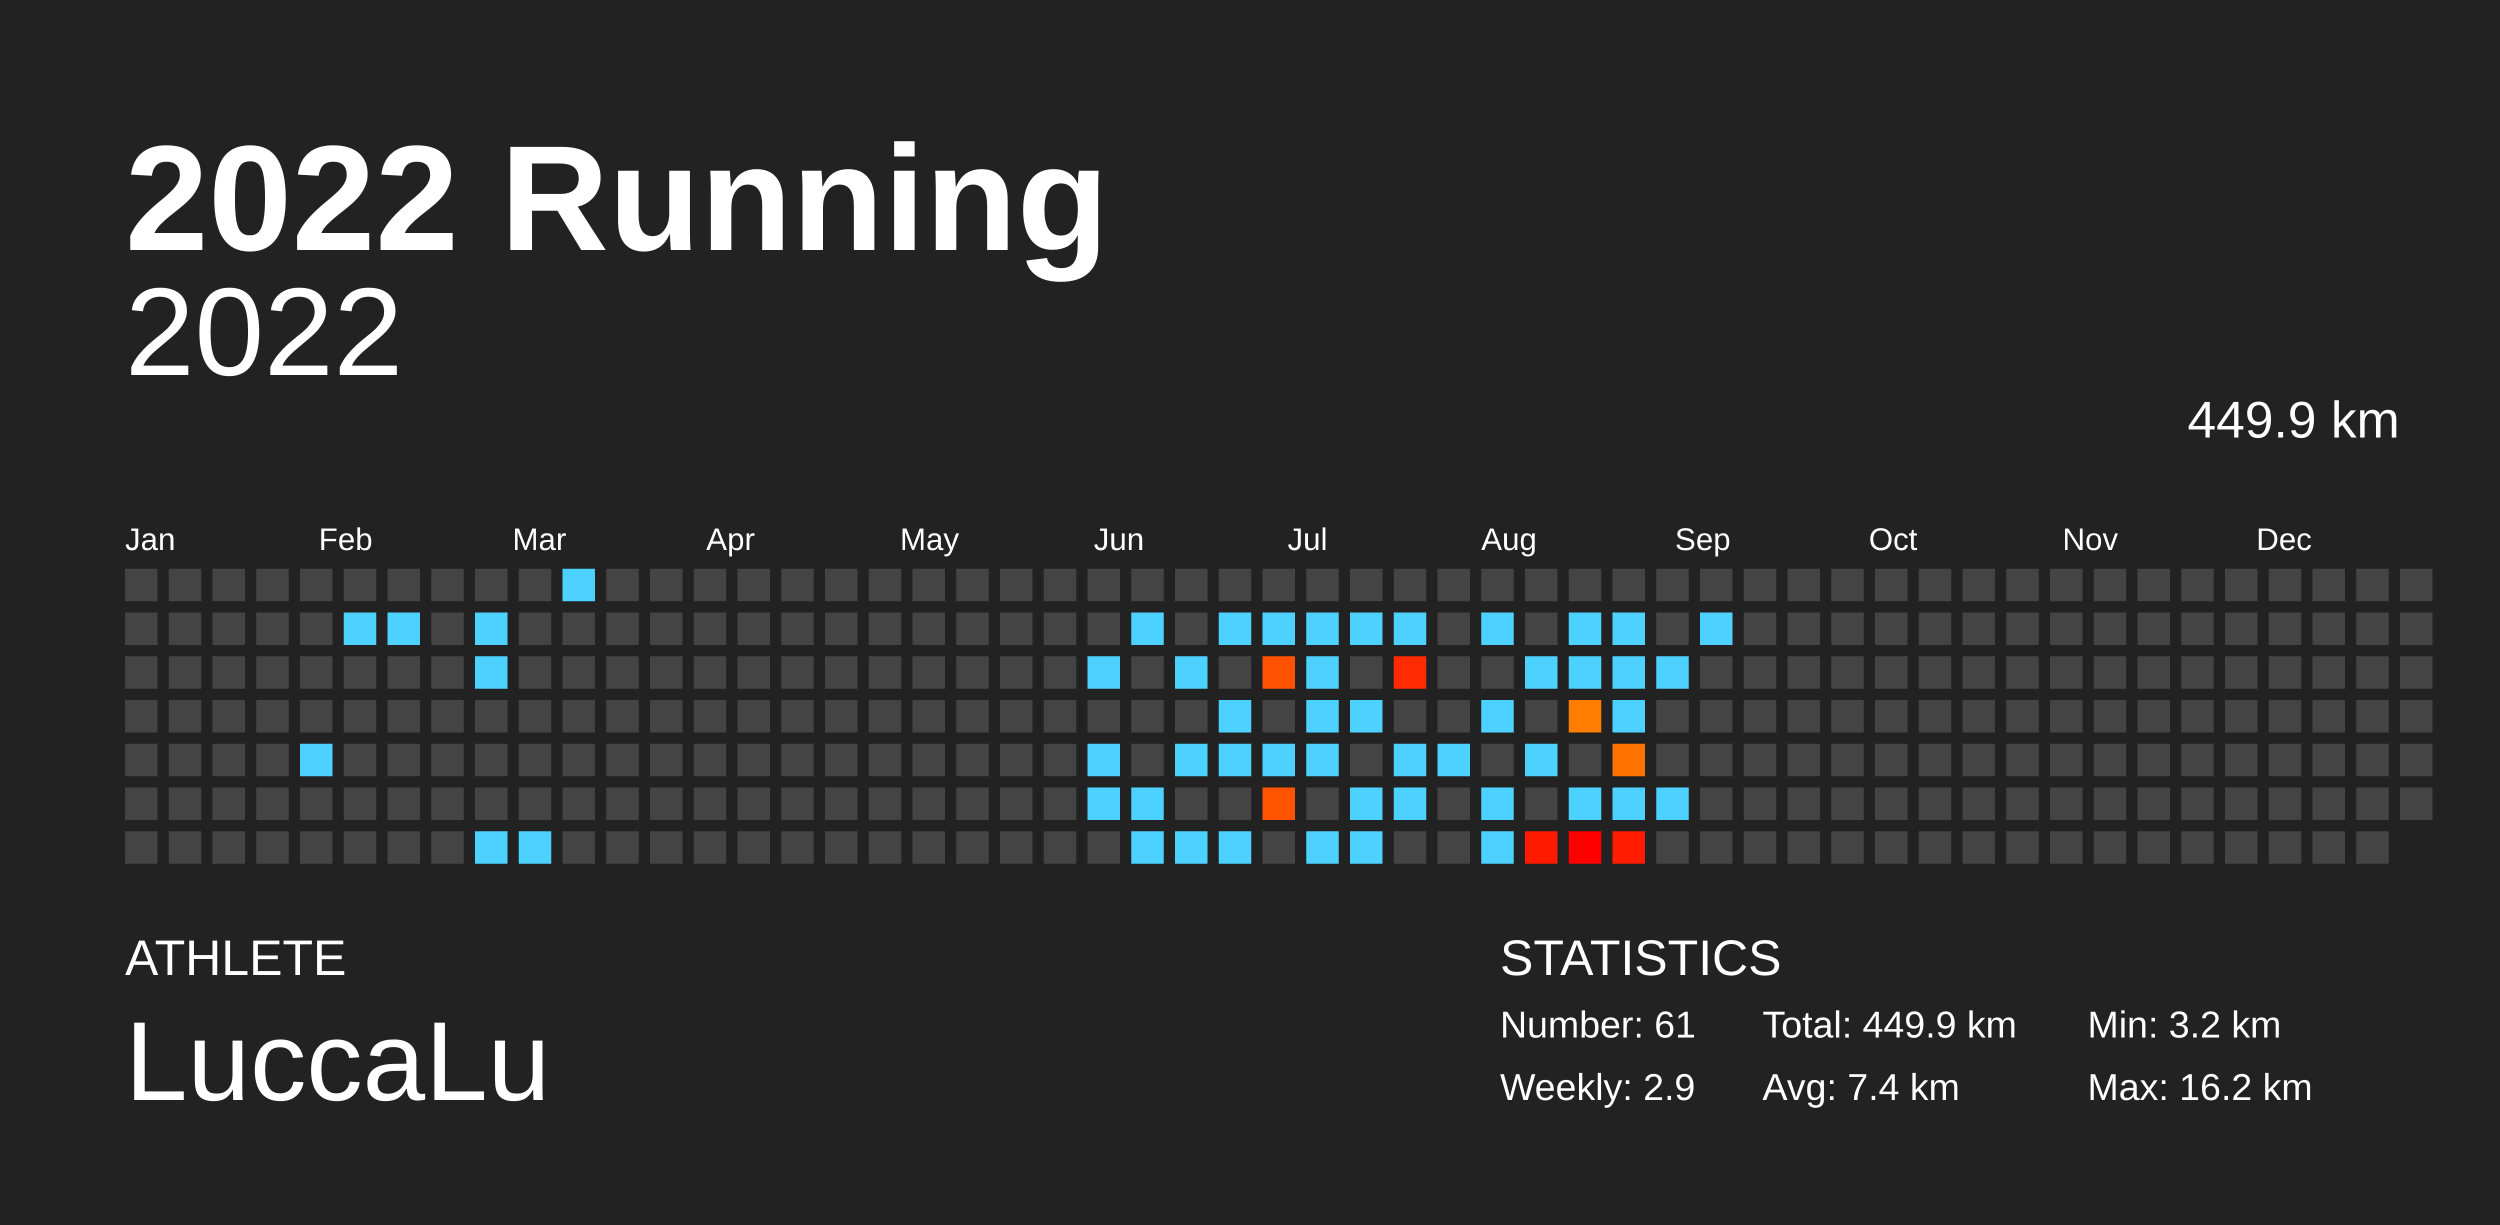
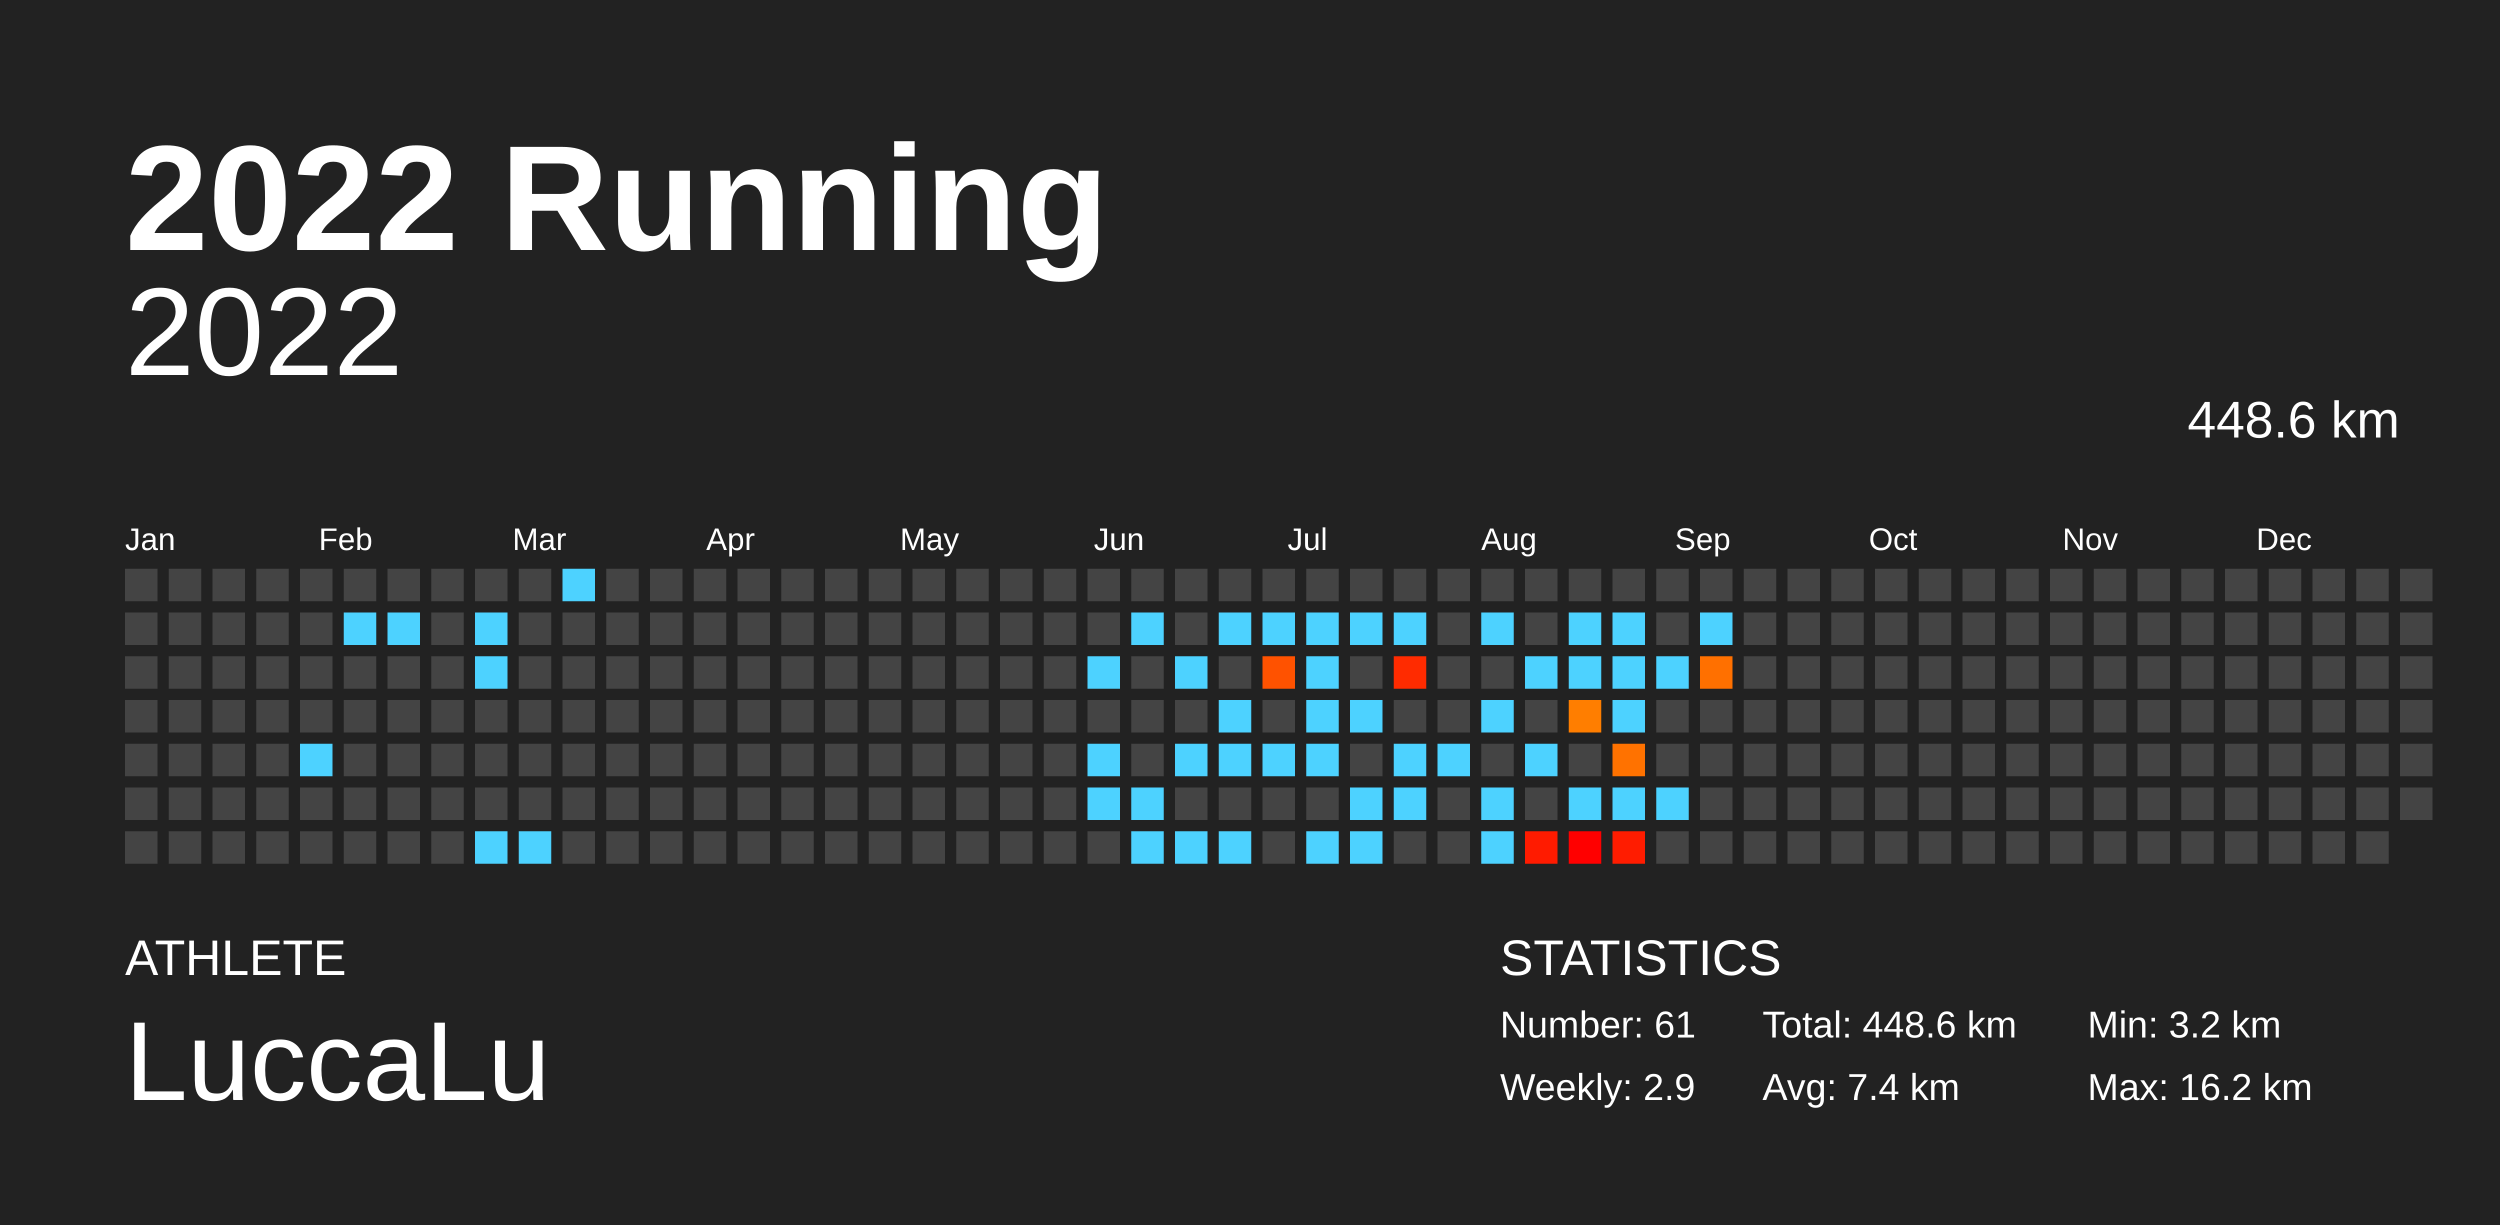
<svg xmlns="http://www.w3.org/2000/svg" baseProfile="full" height="98mm" version="1.1" viewBox="0,0,200,98" width="200mm">
  <defs />
  <rect fill="#222222" height="98" width="200" x="0" y="0" />
  <text fill="#FFFFFF" style="font-size:12px; font-family:Arial; font-weight:bold;" x="10" y="20">2022 Running</text>
  <text fill="#FFFFFF" style="font-size:4px; font-family:Arial" x="10" y="78">ATHLETE</text>
  <text fill="#FFFFFF" style="font-size:9px; font-family:Arial" x="10" y="88">LuccaLu</text>
  <text fill="#FFFFFF" style="font-size:4px; font-family:Arial" x="120" y="78">STATISTICS</text>
  <text fill="#FFFFFF" style="font-size:3px; font-family:Arial" x="120" y="83">Number: 61</text>
  <text fill="#FFFFFF" style="font-size:3px; font-family:Arial" x="120" y="88">Weekly: 2.9</text>
-   <text fill="#FFFFFF" style="font-size:3px; font-family:Arial" x="141" y="83">Total: 449.9 km</text>
+   <text fill="#FFFFFF" style="font-size:3px; font-family:Arial" x="141" y="83">Total: 448.6 km</text>
  <text fill="#FFFFFF" style="font-size:3px; font-family:Arial" x="141" y="88">Avg: 7.4 km</text>
  <text fill="#FFFFFF" style="font-size:3px; font-family:Arial" x="167" y="83">Min: 3.2 km</text>
  <text fill="#FFFFFF" style="font-size:3px; font-family:Arial" x="167" y="88">Max: 16.2 km</text>
  <text alignment-baseline="hanging" fill="#FFFFFF" style="font-size:10.0px; font-family:Arial;" x="10" y="30">2022</text>
-   <text alignment-baseline="hanging" fill="#FFFFFF" style="font-size:4.125px; font-family:Arial;" x="175" y="35">449.9 km</text>
+   <text alignment-baseline="hanging" fill="#FFFFFF" style="font-size:4.125px; font-family:Arial;" x="175" y="35">448.6 km</text>
  <text fill="#FFFFFF" style="font-size:2.5px; font-family:Arial" x="10.0" y="44">Jan</text>
  <text fill="#FFFFFF" style="font-size:2.5px; font-family:Arial" x="25.5" y="44">Feb</text>
  <text fill="#FFFFFF" style="font-size:2.5px; font-family:Arial" x="41.0" y="44">Mar</text>
  <text fill="#FFFFFF" style="font-size:2.5px; font-family:Arial" x="56.5" y="44">Apr</text>
  <text fill="#FFFFFF" style="font-size:2.5px; font-family:Arial" x="72.0" y="44">May</text>
  <text fill="#FFFFFF" style="font-size:2.5px; font-family:Arial" x="87.5" y="44">Jun</text>
  <text fill="#FFFFFF" style="font-size:2.5px; font-family:Arial" x="103.0" y="44">Jul</text>
  <text fill="#FFFFFF" style="font-size:2.5px; font-family:Arial" x="118.5" y="44">Aug</text>
  <text fill="#FFFFFF" style="font-size:2.5px; font-family:Arial" x="134.0" y="44">Sep</text>
  <text fill="#FFFFFF" style="font-size:2.5px; font-family:Arial" x="149.5" y="44">Oct</text>
  <text fill="#FFFFFF" style="font-size:2.5px; font-family:Arial" x="165.0" y="44">Nov</text>
  <text fill="#FFFFFF" style="font-size:2.5px; font-family:Arial" x="180.5" y="44">Dec</text>
  <rect fill="#444444" height="2.6" width="2.6" x="10.0" y="45.5" />
  <rect fill="#444444" height="2.6" width="2.6" x="10.0" y="49.0" />
  <rect fill="#444444" height="2.6" width="2.6" x="10.0" y="52.5" />
  <rect fill="#444444" height="2.6" width="2.6" x="10.0" y="56.0" />
  <rect fill="#444444" height="2.6" width="2.6" x="10.0" y="59.5" />
  <rect fill="#444444" height="2.6" width="2.6" x="10.0" y="63.0" />
  <rect fill="#444444" height="2.6" width="2.6" x="10.0" y="66.5" />
  <rect fill="#444444" height="2.6" width="2.6" x="13.5" y="45.5" />
  <rect fill="#444444" height="2.6" width="2.6" x="13.5" y="49.0" />
  <rect fill="#444444" height="2.6" width="2.6" x="13.5" y="52.5" />
  <rect fill="#444444" height="2.6" width="2.6" x="13.5" y="56.0" />
  <rect fill="#444444" height="2.6" width="2.6" x="13.5" y="59.5" />
  <rect fill="#444444" height="2.6" width="2.6" x="13.5" y="63.0" />
  <rect fill="#444444" height="2.6" width="2.6" x="13.5" y="66.5" />
  <rect fill="#444444" height="2.6" width="2.6" x="17.0" y="45.5" />
  <rect fill="#444444" height="2.6" width="2.6" x="17.0" y="49.0" />
  <rect fill="#444444" height="2.6" width="2.6" x="17.0" y="52.5" />
  <rect fill="#444444" height="2.6" width="2.6" x="17.0" y="56.0" />
  <rect fill="#444444" height="2.6" width="2.6" x="17.0" y="59.5" />
  <rect fill="#444444" height="2.6" width="2.6" x="17.0" y="63.0" />
  <rect fill="#444444" height="2.6" width="2.6" x="17.0" y="66.5" />
  <rect fill="#444444" height="2.6" width="2.6" x="20.5" y="45.5" />
  <rect fill="#444444" height="2.6" width="2.6" x="20.5" y="49.0" />
  <rect fill="#444444" height="2.6" width="2.6" x="20.5" y="52.5" />
  <rect fill="#444444" height="2.6" width="2.6" x="20.5" y="56.0" />
  <rect fill="#444444" height="2.6" width="2.6" x="20.5" y="59.5" />
  <rect fill="#444444" height="2.6" width="2.6" x="20.5" y="63.0" />
  <rect fill="#444444" height="2.6" width="2.6" x="20.5" y="66.5" />
  <rect fill="#444444" height="2.6" width="2.6" x="24.0" y="45.5" />
  <rect fill="#444444" height="2.6" width="2.6" x="24.0" y="49.0" />
  <rect fill="#444444" height="2.6" width="2.6" x="24.0" y="52.5" />
  <rect fill="#444444" height="2.6" width="2.6" x="24.0" y="56.0" />
  <rect fill="#4dd2ff" height="2.6" width="2.6" x="24.0" y="59.5" />
  <rect fill="#444444" height="2.6" width="2.6" x="24.0" y="63.0" />
  <rect fill="#444444" height="2.6" width="2.6" x="24.0" y="66.5" />
  <rect fill="#444444" height="2.6" width="2.6" x="27.5" y="45.5" />
  <rect fill="#4dd2ff" height="2.6" width="2.6" x="27.5" y="49.0" />
  <rect fill="#444444" height="2.6" width="2.6" x="27.5" y="52.5" />
  <rect fill="#444444" height="2.6" width="2.6" x="27.5" y="56.0" />
  <rect fill="#444444" height="2.6" width="2.6" x="27.5" y="59.5" />
  <rect fill="#444444" height="2.6" width="2.6" x="27.5" y="63.0" />
  <rect fill="#444444" height="2.6" width="2.6" x="27.5" y="66.5" />
  <rect fill="#444444" height="2.6" width="2.6" x="31.0" y="45.5" />
  <rect fill="#4dd2ff" height="2.6" width="2.6" x="31.0" y="49.0" />
  <rect fill="#444444" height="2.6" width="2.6" x="31.0" y="52.5" />
  <rect fill="#444444" height="2.6" width="2.6" x="31.0" y="56.0" />
  <rect fill="#444444" height="2.6" width="2.6" x="31.0" y="59.5" />
  <rect fill="#444444" height="2.6" width="2.6" x="31.0" y="63.0" />
  <rect fill="#444444" height="2.6" width="2.6" x="31.0" y="66.5" />
  <rect fill="#444444" height="2.6" width="2.6" x="34.5" y="45.5" />
  <rect fill="#444444" height="2.6" width="2.6" x="34.5" y="49.0" />
  <rect fill="#444444" height="2.6" width="2.6" x="34.5" y="52.5" />
  <rect fill="#444444" height="2.6" width="2.6" x="34.5" y="56.0" />
  <rect fill="#444444" height="2.6" width="2.6" x="34.5" y="59.5" />
  <rect fill="#444444" height="2.6" width="2.6" x="34.5" y="63.0" />
  <rect fill="#444444" height="2.6" width="2.6" x="34.5" y="66.5" />
  <rect fill="#444444" height="2.6" width="2.6" x="38.0" y="45.5" />
  <rect fill="#4dd2ff" height="2.6" width="2.6" x="38.0" y="49.0" />
  <rect fill="#4dd2ff" height="2.6" width="2.6" x="38.0" y="52.5" />
  <rect fill="#444444" height="2.6" width="2.6" x="38.0" y="56.0" />
  <rect fill="#444444" height="2.6" width="2.6" x="38.0" y="59.5" />
  <rect fill="#444444" height="2.6" width="2.6" x="38.0" y="63.0" />
  <rect fill="#4dd2ff" height="2.6" width="2.6" x="38.0" y="66.5" />
  <rect fill="#444444" height="2.6" width="2.6" x="41.5" y="45.5" />
  <rect fill="#444444" height="2.6" width="2.6" x="41.5" y="49.0" />
  <rect fill="#444444" height="2.6" width="2.6" x="41.5" y="52.5" />
  <rect fill="#444444" height="2.6" width="2.6" x="41.5" y="56.0" />
  <rect fill="#444444" height="2.6" width="2.6" x="41.5" y="59.5" />
  <rect fill="#444444" height="2.6" width="2.6" x="41.5" y="63.0" />
  <rect fill="#4dd2ff" height="2.6" width="2.6" x="41.5" y="66.5" />
  <rect fill="#4dd2ff" height="2.6" width="2.6" x="45.0" y="45.5" />
  <rect fill="#444444" height="2.6" width="2.6" x="45.0" y="49.0" />
  <rect fill="#444444" height="2.6" width="2.6" x="45.0" y="52.5" />
  <rect fill="#444444" height="2.6" width="2.6" x="45.0" y="56.0" />
  <rect fill="#444444" height="2.6" width="2.6" x="45.0" y="59.5" />
  <rect fill="#444444" height="2.6" width="2.6" x="45.0" y="63.0" />
  <rect fill="#444444" height="2.6" width="2.6" x="45.0" y="66.5" />
  <rect fill="#444444" height="2.6" width="2.6" x="48.5" y="45.5" />
  <rect fill="#444444" height="2.6" width="2.6" x="48.5" y="49.0" />
  <rect fill="#444444" height="2.6" width="2.6" x="48.5" y="52.5" />
  <rect fill="#444444" height="2.6" width="2.6" x="48.5" y="56.0" />
  <rect fill="#444444" height="2.6" width="2.6" x="48.5" y="59.5" />
  <rect fill="#444444" height="2.6" width="2.6" x="48.5" y="63.0" />
  <rect fill="#444444" height="2.6" width="2.6" x="48.5" y="66.5" />
  <rect fill="#444444" height="2.6" width="2.6" x="52.0" y="45.5" />
  <rect fill="#444444" height="2.6" width="2.6" x="52.0" y="49.0" />
  <rect fill="#444444" height="2.6" width="2.6" x="52.0" y="52.5" />
  <rect fill="#444444" height="2.6" width="2.6" x="52.0" y="56.0" />
  <rect fill="#444444" height="2.6" width="2.6" x="52.0" y="59.5" />
  <rect fill="#444444" height="2.6" width="2.6" x="52.0" y="63.0" />
  <rect fill="#444444" height="2.6" width="2.6" x="52.0" y="66.5" />
  <rect fill="#444444" height="2.6" width="2.6" x="55.5" y="45.5" />
  <rect fill="#444444" height="2.6" width="2.6" x="55.5" y="49.0" />
  <rect fill="#444444" height="2.6" width="2.6" x="55.5" y="52.5" />
  <rect fill="#444444" height="2.6" width="2.6" x="55.5" y="56.0" />
  <rect fill="#444444" height="2.6" width="2.6" x="55.5" y="59.5" />
  <rect fill="#444444" height="2.6" width="2.6" x="55.5" y="63.0" />
  <rect fill="#444444" height="2.6" width="2.6" x="55.5" y="66.5" />
  <rect fill="#444444" height="2.6" width="2.6" x="59.0" y="45.5" />
  <rect fill="#444444" height="2.6" width="2.6" x="59.0" y="49.0" />
  <rect fill="#444444" height="2.6" width="2.6" x="59.0" y="52.5" />
  <rect fill="#444444" height="2.6" width="2.6" x="59.0" y="56.0" />
  <rect fill="#444444" height="2.6" width="2.6" x="59.0" y="59.5" />
  <rect fill="#444444" height="2.6" width="2.6" x="59.0" y="63.0" />
  <rect fill="#444444" height="2.6" width="2.6" x="59.0" y="66.5" />
  <rect fill="#444444" height="2.6" width="2.6" x="62.5" y="45.5" />
  <rect fill="#444444" height="2.6" width="2.6" x="62.5" y="49.0" />
  <rect fill="#444444" height="2.6" width="2.6" x="62.5" y="52.5" />
  <rect fill="#444444" height="2.6" width="2.6" x="62.5" y="56.0" />
  <rect fill="#444444" height="2.6" width="2.6" x="62.5" y="59.5" />
  <rect fill="#444444" height="2.6" width="2.6" x="62.5" y="63.0" />
  <rect fill="#444444" height="2.6" width="2.6" x="62.5" y="66.5" />
  <rect fill="#444444" height="2.6" width="2.6" x="66.0" y="45.5" />
  <rect fill="#444444" height="2.6" width="2.6" x="66.0" y="49.0" />
  <rect fill="#444444" height="2.6" width="2.6" x="66.0" y="52.5" />
  <rect fill="#444444" height="2.6" width="2.6" x="66.0" y="56.0" />
  <rect fill="#444444" height="2.6" width="2.6" x="66.0" y="59.5" />
  <rect fill="#444444" height="2.6" width="2.6" x="66.0" y="63.0" />
  <rect fill="#444444" height="2.6" width="2.6" x="66.0" y="66.5" />
  <rect fill="#444444" height="2.6" width="2.6" x="69.5" y="45.5" />
  <rect fill="#444444" height="2.6" width="2.6" x="69.5" y="49.0" />
  <rect fill="#444444" height="2.6" width="2.6" x="69.5" y="52.5" />
  <rect fill="#444444" height="2.6" width="2.6" x="69.5" y="56.0" />
  <rect fill="#444444" height="2.6" width="2.6" x="69.5" y="59.5" />
  <rect fill="#444444" height="2.6" width="2.6" x="69.5" y="63.0" />
  <rect fill="#444444" height="2.6" width="2.6" x="69.5" y="66.5" />
  <rect fill="#444444" height="2.6" width="2.6" x="73.0" y="45.5" />
  <rect fill="#444444" height="2.6" width="2.6" x="73.0" y="49.0" />
  <rect fill="#444444" height="2.6" width="2.6" x="73.0" y="52.5" />
  <rect fill="#444444" height="2.6" width="2.6" x="73.0" y="56.0" />
  <rect fill="#444444" height="2.6" width="2.6" x="73.0" y="59.5" />
  <rect fill="#444444" height="2.6" width="2.6" x="73.0" y="63.0" />
  <rect fill="#444444" height="2.6" width="2.6" x="73.0" y="66.5" />
  <rect fill="#444444" height="2.6" width="2.6" x="76.5" y="45.5" />
  <rect fill="#444444" height="2.6" width="2.6" x="76.5" y="49.0" />
  <rect fill="#444444" height="2.6" width="2.6" x="76.5" y="52.5" />
  <rect fill="#444444" height="2.6" width="2.6" x="76.5" y="56.0" />
  <rect fill="#444444" height="2.6" width="2.6" x="76.5" y="59.5" />
  <rect fill="#444444" height="2.6" width="2.6" x="76.5" y="63.0" />
  <rect fill="#444444" height="2.6" width="2.6" x="76.5" y="66.5" />
  <rect fill="#444444" height="2.6" width="2.6" x="80.0" y="45.5" />
  <rect fill="#444444" height="2.6" width="2.6" x="80.0" y="49.0" />
  <rect fill="#444444" height="2.6" width="2.6" x="80.0" y="52.5" />
  <rect fill="#444444" height="2.6" width="2.6" x="80.0" y="56.0" />
  <rect fill="#444444" height="2.6" width="2.6" x="80.0" y="59.5" />
  <rect fill="#444444" height="2.6" width="2.6" x="80.0" y="63.0" />
  <rect fill="#444444" height="2.6" width="2.6" x="80.0" y="66.5" />
  <rect fill="#444444" height="2.6" width="2.6" x="83.5" y="45.5" />
  <rect fill="#444444" height="2.6" width="2.6" x="83.5" y="49.0" />
  <rect fill="#444444" height="2.6" width="2.6" x="83.5" y="52.5" />
  <rect fill="#444444" height="2.6" width="2.6" x="83.5" y="56.0" />
  <rect fill="#444444" height="2.6" width="2.6" x="83.5" y="59.5" />
  <rect fill="#444444" height="2.6" width="2.6" x="83.5" y="63.0" />
  <rect fill="#444444" height="2.6" width="2.6" x="83.5" y="66.5" />
  <rect fill="#444444" height="2.6" width="2.6" x="87.0" y="45.5" />
  <rect fill="#444444" height="2.6" width="2.6" x="87.0" y="49.0" />
  <rect fill="#4dd2ff" height="2.6" width="2.6" x="87.0" y="52.5" />
  <rect fill="#444444" height="2.6" width="2.6" x="87.0" y="56.0" />
  <rect fill="#4dd2ff" height="2.6" width="2.6" x="87.0" y="59.5" />
  <rect fill="#4dd2ff" height="2.6" width="2.6" x="87.0" y="63.0" />
  <rect fill="#444444" height="2.6" width="2.6" x="87.0" y="66.5" />
  <rect fill="#444444" height="2.6" width="2.6" x="90.5" y="45.5" />
  <rect fill="#4dd2ff" height="2.6" width="2.6" x="90.5" y="49.0" />
  <rect fill="#444444" height="2.6" width="2.6" x="90.5" y="52.5" />
  <rect fill="#444444" height="2.6" width="2.6" x="90.5" y="56.0" />
  <rect fill="#444444" height="2.6" width="2.6" x="90.5" y="59.5" />
  <rect fill="#4dd2ff" height="2.6" width="2.6" x="90.5" y="63.0" />
  <rect fill="#4dd2ff" height="2.6" width="2.6" x="90.5" y="66.5" />
  <rect fill="#444444" height="2.6" width="2.6" x="94.0" y="45.5" />
  <rect fill="#444444" height="2.6" width="2.6" x="94.0" y="49.0" />
  <rect fill="#4dd2ff" height="2.6" width="2.6" x="94.0" y="52.5" />
  <rect fill="#444444" height="2.6" width="2.6" x="94.0" y="56.0" />
  <rect fill="#4dd2ff" height="2.6" width="2.6" x="94.0" y="59.5" />
  <rect fill="#444444" height="2.6" width="2.6" x="94.0" y="63.0" />
  <rect fill="#4dd2ff" height="2.6" width="2.6" x="94.0" y="66.5" />
  <rect fill="#444444" height="2.6" width="2.6" x="97.5" y="45.5" />
  <rect fill="#4dd2ff" height="2.6" width="2.6" x="97.5" y="49.0" />
  <rect fill="#444444" height="2.6" width="2.6" x="97.5" y="52.5" />
  <rect fill="#4dd2ff" height="2.6" width="2.6" x="97.5" y="56.0" />
  <rect fill="#4dd2ff" height="2.6" width="2.6" x="97.5" y="59.5" />
  <rect fill="#444444" height="2.6" width="2.6" x="97.5" y="63.0" />
  <rect fill="#4dd2ff" height="2.6" width="2.6" x="97.5" y="66.5" />
  <rect fill="#444444" height="2.6" width="2.6" x="101.0" y="45.5" />
  <rect fill="#4dd2ff" height="2.6" width="2.6" x="101.0" y="49.0" />
  <rect fill="#ff5200" height="2.6" width="2.6" x="101.0" y="52.5" />
  <rect fill="#444444" height="2.6" width="2.6" x="101.0" y="56.0" />
  <rect fill="#4dd2ff" height="2.6" width="2.6" x="101.0" y="59.5" />
-   <rect fill="#ff5400" height="2.6" width="2.6" x="101.0" y="63.0" />
+   <rect fill="#444444" height="2.6" width="2.6" x="101.0" y="63.0" />
  <rect fill="#444444" height="2.6" width="2.6" x="101.0" y="66.5" />
  <rect fill="#444444" height="2.6" width="2.6" x="104.5" y="45.5" />
  <rect fill="#4dd2ff" height="2.6" width="2.6" x="104.5" y="49.0" />
  <rect fill="#4dd2ff" height="2.6" width="2.6" x="104.5" y="52.5" />
  <rect fill="#4dd2ff" height="2.6" width="2.6" x="104.5" y="56.0" />
  <rect fill="#4dd2ff" height="2.6" width="2.6" x="104.5" y="59.5" />
  <rect fill="#444444" height="2.6" width="2.6" x="104.5" y="63.0" />
  <rect fill="#4dd2ff" height="2.6" width="2.6" x="104.5" y="66.5" />
  <rect fill="#444444" height="2.6" width="2.6" x="108.0" y="45.5" />
  <rect fill="#4dd2ff" height="2.6" width="2.6" x="108.0" y="49.0" />
  <rect fill="#444444" height="2.6" width="2.6" x="108.0" y="52.5" />
  <rect fill="#4dd2ff" height="2.6" width="2.6" x="108.0" y="56.0" />
  <rect fill="#444444" height="2.6" width="2.6" x="108.0" y="59.5" />
  <rect fill="#4dd2ff" height="2.6" width="2.6" x="108.0" y="63.0" />
  <rect fill="#4dd2ff" height="2.6" width="2.6" x="108.0" y="66.5" />
  <rect fill="#444444" height="2.6" width="2.6" x="111.5" y="45.5" />
  <rect fill="#4dd2ff" height="2.6" width="2.6" x="111.5" y="49.0" />
  <rect fill="#ff2b00" height="2.6" width="2.6" x="111.5" y="52.5" />
  <rect fill="#444444" height="2.6" width="2.6" x="111.5" y="56.0" />
  <rect fill="#4dd2ff" height="2.6" width="2.6" x="111.5" y="59.5" />
  <rect fill="#4dd2ff" height="2.6" width="2.6" x="111.5" y="63.0" />
  <rect fill="#444444" height="2.6" width="2.6" x="111.5" y="66.5" />
  <rect fill="#444444" height="2.6" width="2.6" x="115.0" y="45.5" />
  <rect fill="#444444" height="2.6" width="2.6" x="115.0" y="49.0" />
  <rect fill="#444444" height="2.6" width="2.6" x="115.0" y="52.5" />
  <rect fill="#444444" height="2.6" width="2.6" x="115.0" y="56.0" />
  <rect fill="#4dd2ff" height="2.6" width="2.6" x="115.0" y="59.5" />
  <rect fill="#444444" height="2.6" width="2.6" x="115.0" y="63.0" />
  <rect fill="#444444" height="2.6" width="2.6" x="115.0" y="66.5" />
  <rect fill="#444444" height="2.6" width="2.6" x="118.5" y="45.5" />
  <rect fill="#4dd2ff" height="2.6" width="2.6" x="118.5" y="49.0" />
  <rect fill="#444444" height="2.6" width="2.6" x="118.5" y="52.5" />
  <rect fill="#4dd2ff" height="2.6" width="2.6" x="118.5" y="56.0" />
  <rect fill="#444444" height="2.6" width="2.6" x="118.5" y="59.5" />
  <rect fill="#4dd2ff" height="2.6" width="2.6" x="118.5" y="63.0" />
  <rect fill="#4dd2ff" height="2.6" width="2.6" x="118.5" y="66.5" />
  <rect fill="#444444" height="2.6" width="2.6" x="122.0" y="45.5" />
  <rect fill="#444444" height="2.6" width="2.6" x="122.0" y="49.0" />
  <rect fill="#4dd2ff" height="2.6" width="2.6" x="122.0" y="52.5" />
  <rect fill="#444444" height="2.6" width="2.6" x="122.0" y="56.0" />
  <rect fill="#4dd2ff" height="2.6" width="2.6" x="122.0" y="59.5" />
  <rect fill="#444444" height="2.6" width="2.6" x="122.0" y="63.0" />
  <rect fill="#ff1b00" height="2.6" width="2.6" x="122.0" y="66.5" />
  <rect fill="#444444" height="2.6" width="2.6" x="125.5" y="45.5" />
  <rect fill="#4dd2ff" height="2.6" width="2.6" x="125.5" y="49.0" />
  <rect fill="#4dd2ff" height="2.6" width="2.6" x="125.5" y="52.5" />
  <rect fill="#ff7e00" height="2.6" width="2.6" x="125.5" y="56.0" />
  <rect fill="#444444" height="2.6" width="2.6" x="125.5" y="59.5" />
  <rect fill="#4dd2ff" height="2.6" width="2.6" x="125.5" y="63.0" />
  <rect fill="#ff0000" height="2.6" width="2.6" x="125.5" y="66.5" />
  <rect fill="#444444" height="2.6" width="2.6" x="129.0" y="45.5" />
  <rect fill="#4dd2ff" height="2.6" width="2.6" x="129.0" y="49.0" />
  <rect fill="#4dd2ff" height="2.6" width="2.6" x="129.0" y="52.5" />
  <rect fill="#4dd2ff" height="2.6" width="2.6" x="129.0" y="56.0" />
  <rect fill="#ff7200" height="2.6" width="2.6" x="129.0" y="59.5" />
  <rect fill="#4dd2ff" height="2.6" width="2.6" x="129.0" y="63.0" />
  <rect fill="#ff1c00" height="2.6" width="2.6" x="129.0" y="66.5" />
  <rect fill="#444444" height="2.6" width="2.6" x="132.5" y="45.5" />
  <rect fill="#444444" height="2.6" width="2.6" x="132.5" y="49.0" />
  <rect fill="#4dd2ff" height="2.6" width="2.6" x="132.5" y="52.5" />
  <rect fill="#444444" height="2.6" width="2.6" x="132.5" y="56.0" />
  <rect fill="#444444" height="2.6" width="2.6" x="132.5" y="59.5" />
  <rect fill="#4dd2ff" height="2.6" width="2.6" x="132.5" y="63.0" />
  <rect fill="#444444" height="2.6" width="2.6" x="132.5" y="66.5" />
  <rect fill="#444444" height="2.6" width="2.6" x="136.0" y="45.5" />
  <rect fill="#4dd2ff" height="2.6" width="2.6" x="136.0" y="49.0" />
-   <rect fill="#444444" height="2.6" width="2.6" x="136.0" y="52.5" />
+   <rect fill="#ff7000" height="2.6" width="2.6" x="136.0" y="52.5" />
  <rect fill="#444444" height="2.6" width="2.6" x="136.0" y="56.0" />
  <rect fill="#444444" height="2.6" width="2.6" x="136.0" y="59.5" />
  <rect fill="#444444" height="2.6" width="2.6" x="136.0" y="63.0" />
  <rect fill="#444444" height="2.6" width="2.6" x="136.0" y="66.5" />
  <rect fill="#444444" height="2.6" width="2.6" x="139.5" y="45.5" />
  <rect fill="#444444" height="2.6" width="2.6" x="139.5" y="49.0" />
  <rect fill="#444444" height="2.6" width="2.6" x="139.5" y="52.5" />
  <rect fill="#444444" height="2.6" width="2.6" x="139.5" y="56.0" />
  <rect fill="#444444" height="2.6" width="2.6" x="139.5" y="59.5" />
  <rect fill="#444444" height="2.6" width="2.6" x="139.5" y="63.0" />
  <rect fill="#444444" height="2.6" width="2.6" x="139.5" y="66.5" />
  <rect fill="#444444" height="2.6" width="2.6" x="143.0" y="45.5" />
  <rect fill="#444444" height="2.6" width="2.6" x="143.0" y="49.0" />
  <rect fill="#444444" height="2.6" width="2.6" x="143.0" y="52.5" />
  <rect fill="#444444" height="2.6" width="2.6" x="143.0" y="56.0" />
  <rect fill="#444444" height="2.6" width="2.6" x="143.0" y="59.5" />
  <rect fill="#444444" height="2.6" width="2.6" x="143.0" y="63.0" />
  <rect fill="#444444" height="2.6" width="2.6" x="143.0" y="66.5" />
  <rect fill="#444444" height="2.6" width="2.6" x="146.5" y="45.5" />
  <rect fill="#444444" height="2.6" width="2.6" x="146.5" y="49.0" />
  <rect fill="#444444" height="2.6" width="2.6" x="146.5" y="52.5" />
  <rect fill="#444444" height="2.6" width="2.6" x="146.5" y="56.0" />
  <rect fill="#444444" height="2.6" width="2.6" x="146.5" y="59.5" />
  <rect fill="#444444" height="2.6" width="2.6" x="146.5" y="63.0" />
  <rect fill="#444444" height="2.6" width="2.6" x="146.5" y="66.5" />
  <rect fill="#444444" height="2.6" width="2.6" x="150.0" y="45.5" />
  <rect fill="#444444" height="2.6" width="2.6" x="150.0" y="49.0" />
  <rect fill="#444444" height="2.6" width="2.6" x="150.0" y="52.5" />
  <rect fill="#444444" height="2.6" width="2.6" x="150.0" y="56.0" />
  <rect fill="#444444" height="2.6" width="2.6" x="150.0" y="59.5" />
  <rect fill="#444444" height="2.6" width="2.6" x="150.0" y="63.0" />
  <rect fill="#444444" height="2.6" width="2.6" x="150.0" y="66.5" />
  <rect fill="#444444" height="2.6" width="2.6" x="153.5" y="45.5" />
  <rect fill="#444444" height="2.6" width="2.6" x="153.5" y="49.0" />
  <rect fill="#444444" height="2.6" width="2.6" x="153.5" y="52.5" />
  <rect fill="#444444" height="2.6" width="2.6" x="153.5" y="56.0" />
  <rect fill="#444444" height="2.6" width="2.6" x="153.5" y="59.5" />
  <rect fill="#444444" height="2.6" width="2.6" x="153.5" y="63.0" />
  <rect fill="#444444" height="2.6" width="2.6" x="153.5" y="66.5" />
  <rect fill="#444444" height="2.6" width="2.6" x="157.0" y="45.5" />
  <rect fill="#444444" height="2.6" width="2.6" x="157.0" y="49.0" />
  <rect fill="#444444" height="2.6" width="2.6" x="157.0" y="52.5" />
  <rect fill="#444444" height="2.6" width="2.6" x="157.0" y="56.0" />
  <rect fill="#444444" height="2.6" width="2.6" x="157.0" y="59.5" />
  <rect fill="#444444" height="2.6" width="2.6" x="157.0" y="63.0" />
  <rect fill="#444444" height="2.6" width="2.6" x="157.0" y="66.5" />
  <rect fill="#444444" height="2.6" width="2.6" x="160.5" y="45.5" />
  <rect fill="#444444" height="2.6" width="2.6" x="160.5" y="49.0" />
  <rect fill="#444444" height="2.6" width="2.6" x="160.5" y="52.5" />
  <rect fill="#444444" height="2.6" width="2.6" x="160.5" y="56.0" />
  <rect fill="#444444" height="2.6" width="2.6" x="160.5" y="59.5" />
  <rect fill="#444444" height="2.6" width="2.6" x="160.5" y="63.0" />
  <rect fill="#444444" height="2.6" width="2.6" x="160.5" y="66.5" />
  <rect fill="#444444" height="2.6" width="2.6" x="164.0" y="45.5" />
  <rect fill="#444444" height="2.6" width="2.6" x="164.0" y="49.0" />
  <rect fill="#444444" height="2.6" width="2.6" x="164.0" y="52.5" />
  <rect fill="#444444" height="2.6" width="2.6" x="164.0" y="56.0" />
  <rect fill="#444444" height="2.6" width="2.6" x="164.0" y="59.5" />
  <rect fill="#444444" height="2.6" width="2.6" x="164.0" y="63.0" />
  <rect fill="#444444" height="2.6" width="2.6" x="164.0" y="66.5" />
  <rect fill="#444444" height="2.6" width="2.6" x="167.5" y="45.5" />
  <rect fill="#444444" height="2.6" width="2.6" x="167.5" y="49.0" />
  <rect fill="#444444" height="2.6" width="2.6" x="167.5" y="52.5" />
  <rect fill="#444444" height="2.6" width="2.6" x="167.5" y="56.0" />
  <rect fill="#444444" height="2.6" width="2.6" x="167.5" y="59.5" />
  <rect fill="#444444" height="2.6" width="2.6" x="167.5" y="63.0" />
  <rect fill="#444444" height="2.6" width="2.6" x="167.5" y="66.5" />
  <rect fill="#444444" height="2.6" width="2.6" x="171.0" y="45.5" />
  <rect fill="#444444" height="2.6" width="2.6" x="171.0" y="49.0" />
  <rect fill="#444444" height="2.6" width="2.6" x="171.0" y="52.5" />
  <rect fill="#444444" height="2.6" width="2.6" x="171.0" y="56.0" />
  <rect fill="#444444" height="2.6" width="2.6" x="171.0" y="59.5" />
  <rect fill="#444444" height="2.6" width="2.6" x="171.0" y="63.0" />
  <rect fill="#444444" height="2.6" width="2.6" x="171.0" y="66.5" />
  <rect fill="#444444" height="2.6" width="2.6" x="174.5" y="45.5" />
  <rect fill="#444444" height="2.6" width="2.6" x="174.5" y="49.0" />
  <rect fill="#444444" height="2.6" width="2.6" x="174.5" y="52.5" />
  <rect fill="#444444" height="2.6" width="2.6" x="174.5" y="56.0" />
  <rect fill="#444444" height="2.6" width="2.6" x="174.5" y="59.5" />
  <rect fill="#444444" height="2.6" width="2.6" x="174.5" y="63.0" />
  <rect fill="#444444" height="2.6" width="2.6" x="174.5" y="66.5" />
  <rect fill="#444444" height="2.6" width="2.6" x="178.0" y="45.5" />
  <rect fill="#444444" height="2.6" width="2.6" x="178.0" y="49.0" />
  <rect fill="#444444" height="2.6" width="2.6" x="178.0" y="52.5" />
  <rect fill="#444444" height="2.6" width="2.6" x="178.0" y="56.0" />
  <rect fill="#444444" height="2.6" width="2.6" x="178.0" y="59.5" />
  <rect fill="#444444" height="2.6" width="2.6" x="178.0" y="63.0" />
  <rect fill="#444444" height="2.6" width="2.6" x="178.0" y="66.5" />
  <rect fill="#444444" height="2.6" width="2.6" x="181.5" y="45.5" />
  <rect fill="#444444" height="2.6" width="2.6" x="181.5" y="49.0" />
  <rect fill="#444444" height="2.6" width="2.6" x="181.5" y="52.5" />
  <rect fill="#444444" height="2.6" width="2.6" x="181.5" y="56.0" />
  <rect fill="#444444" height="2.6" width="2.6" x="181.5" y="59.5" />
  <rect fill="#444444" height="2.6" width="2.6" x="181.5" y="63.0" />
  <rect fill="#444444" height="2.6" width="2.6" x="181.5" y="66.5" />
  <rect fill="#444444" height="2.6" width="2.6" x="185.0" y="45.5" />
  <rect fill="#444444" height="2.6" width="2.6" x="185.0" y="49.0" />
  <rect fill="#444444" height="2.6" width="2.6" x="185.0" y="52.5" />
  <rect fill="#444444" height="2.6" width="2.6" x="185.0" y="56.0" />
  <rect fill="#444444" height="2.6" width="2.6" x="185.0" y="59.5" />
  <rect fill="#444444" height="2.6" width="2.6" x="185.0" y="63.0" />
  <rect fill="#444444" height="2.6" width="2.6" x="185.0" y="66.5" />
  <rect fill="#444444" height="2.6" width="2.6" x="188.5" y="45.5" />
  <rect fill="#444444" height="2.6" width="2.6" x="188.5" y="49.0" />
  <rect fill="#444444" height="2.6" width="2.6" x="188.5" y="52.5" />
  <rect fill="#444444" height="2.6" width="2.6" x="188.5" y="56.0" />
  <rect fill="#444444" height="2.6" width="2.6" x="188.5" y="59.5" />
  <rect fill="#444444" height="2.6" width="2.6" x="188.5" y="63.0" />
  <rect fill="#444444" height="2.6" width="2.6" x="188.5" y="66.5" />
  <rect fill="#444444" height="2.6" width="2.6" x="192.0" y="45.5" />
  <rect fill="#444444" height="2.6" width="2.6" x="192.0" y="49.0" />
  <rect fill="#444444" height="2.6" width="2.6" x="192.0" y="52.5" />
  <rect fill="#444444" height="2.6" width="2.6" x="192.0" y="56.0" />
  <rect fill="#444444" height="2.6" width="2.6" x="192.0" y="59.5" />
  <rect fill="#444444" height="2.6" width="2.6" x="192.0" y="63.0" />
</svg>
